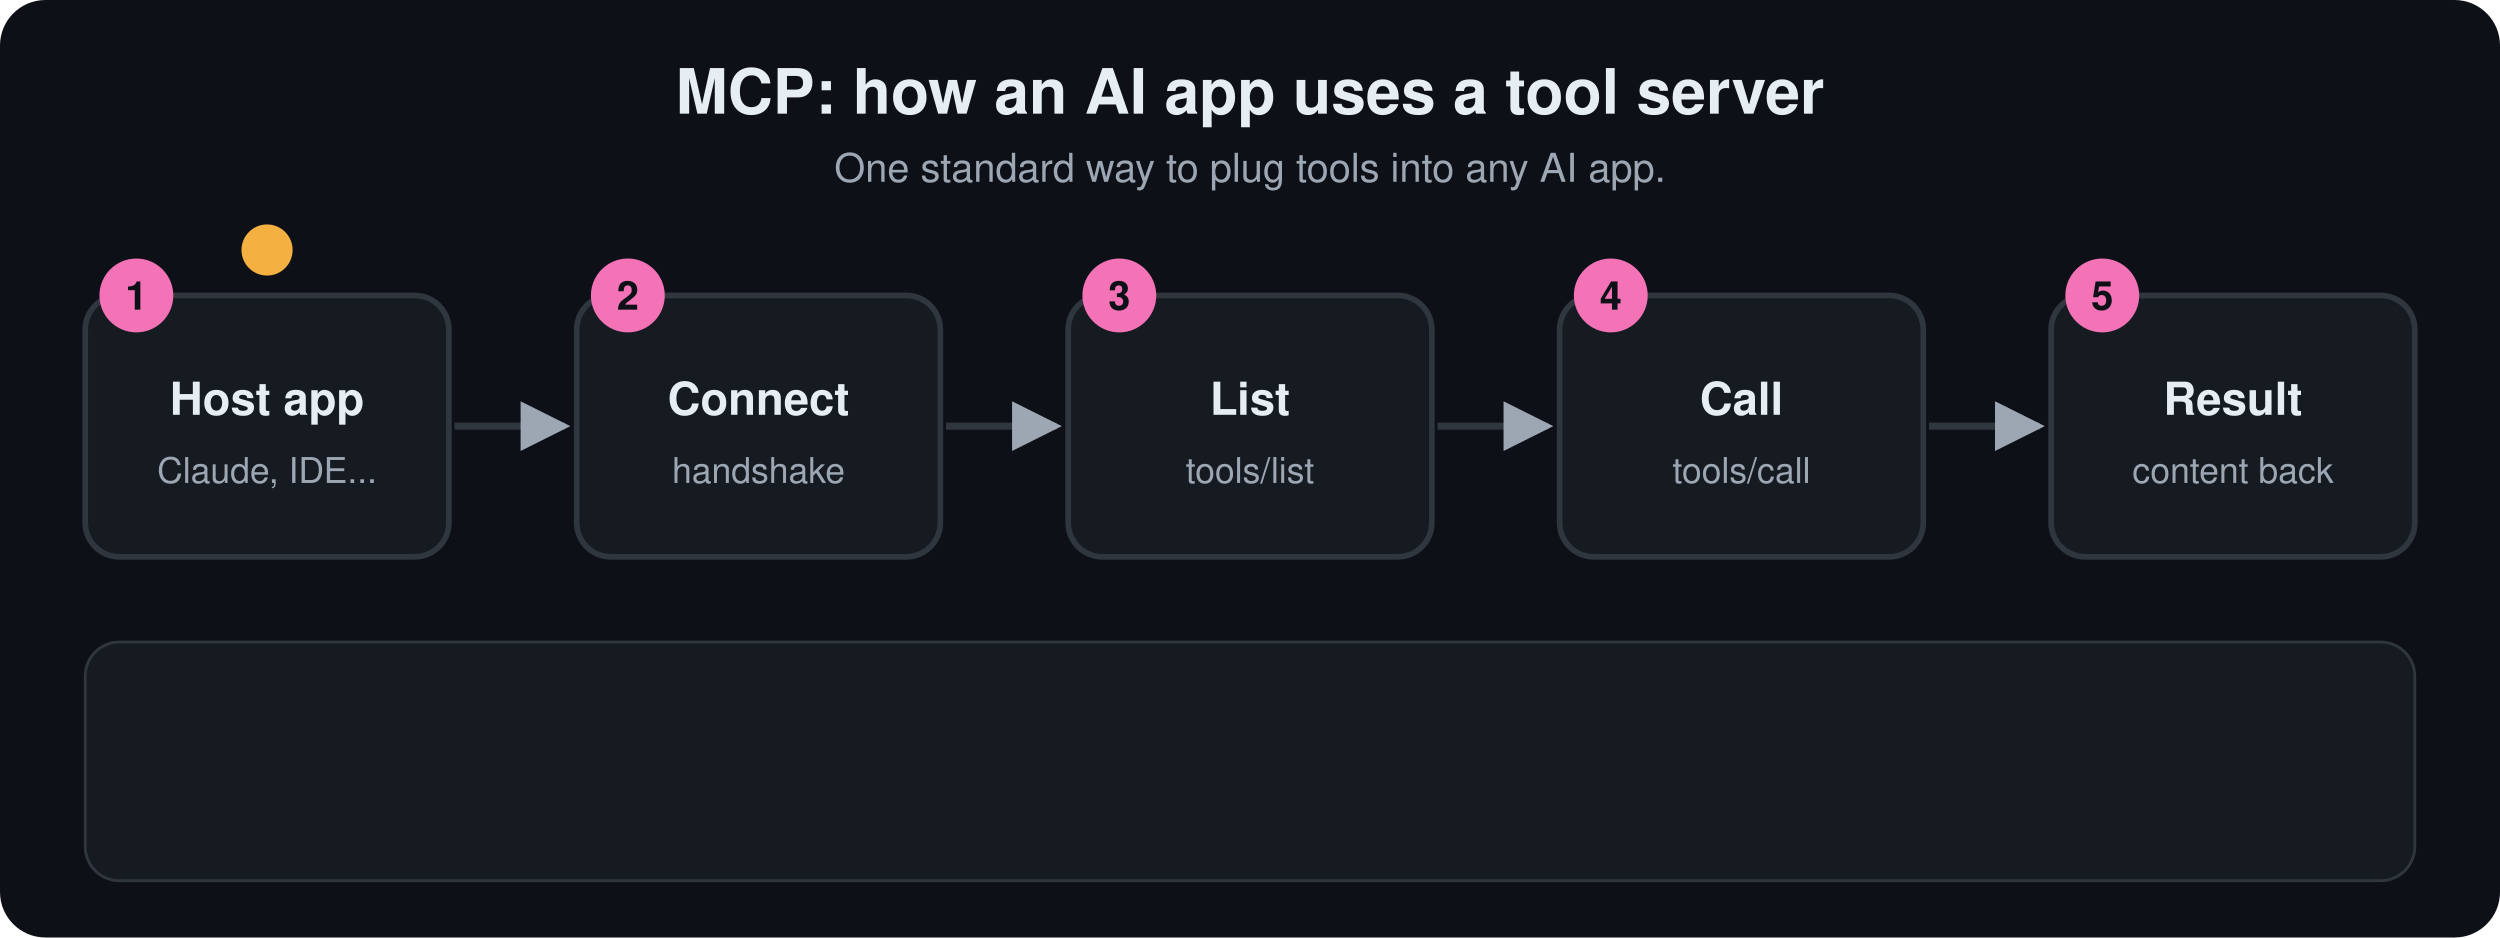
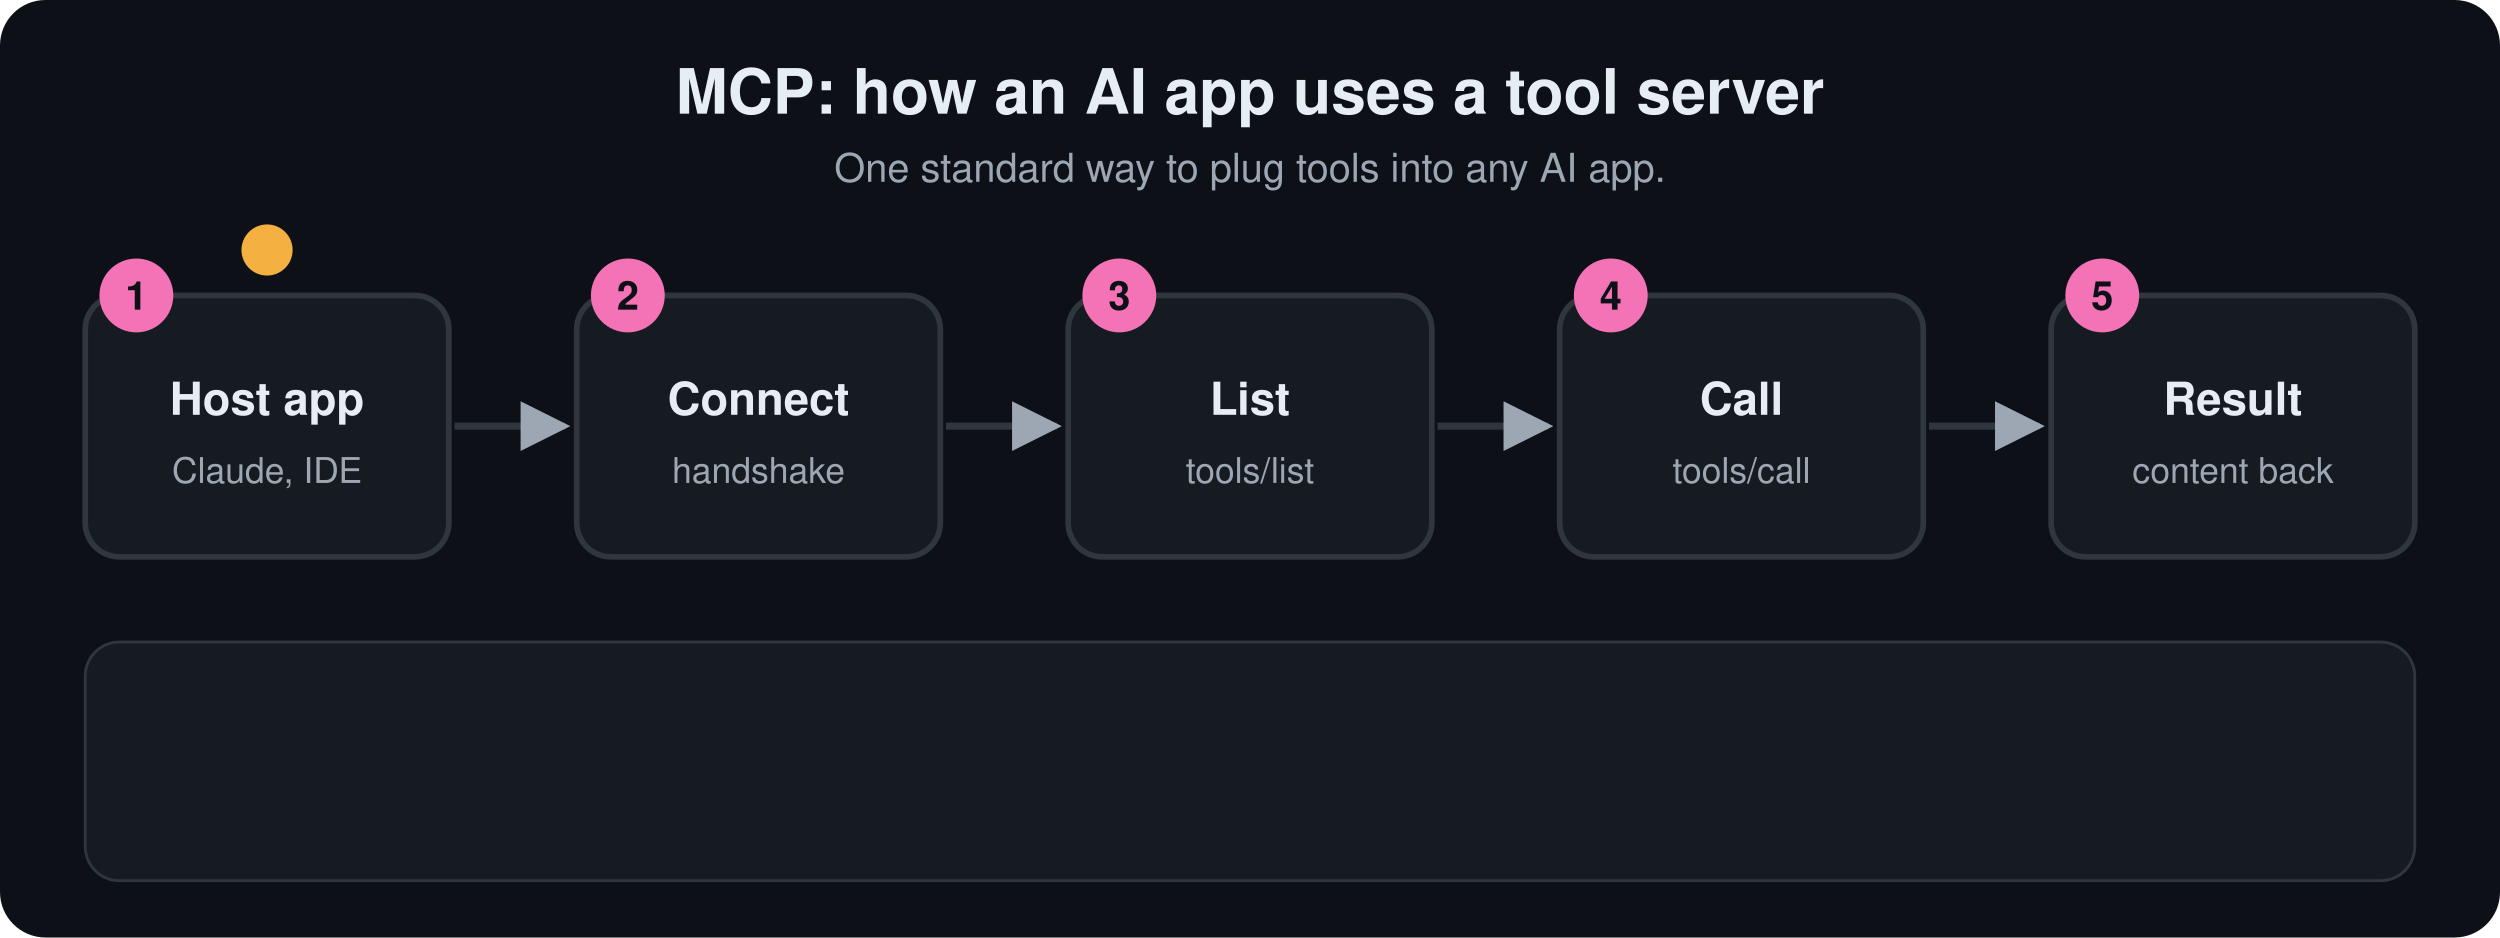
<svg xmlns="http://www.w3.org/2000/svg" viewBox="0 0 880 330" width="880" height="330" role="img" aria-labelledby="t d" font-family="-apple-system,Segoe UI,Helvetica,Arial,sans-serif">
  <defs>
    <marker id="ah" viewBox="0 0 10 10" refX="9" refY="5" markerWidth="7" markerHeight="7" orient="auto">
      <path d="M0,0 L10,5 L0,10 z" fill="#9DA7B3" />
    </marker>
  </defs>
  <rect width="880" height="330" rx="16" fill="#0D1117" />
  <text x="440.0" y="40" font-size="22" fill="#E6EDF3" font-weight="700" text-anchor="middle">MCP: how an AI app uses a tool server</text>
  <text x="440.0" y="64" font-size="14" fill="#9DA7B3" font-weight="400" text-anchor="middle">One standard way to plug tools into any AI app.</text>
-   <line x1="160.0" y1="150" x2="199.0" y2="150" stroke="#30363D" stroke-width="2.5" marker-end="url(#ah)" />
-   <line x1="333.0" y1="150" x2="372.0" y2="150" stroke="#30363D" stroke-width="2.5" marker-end="url(#ah)" />
-   <line x1="506.0" y1="150" x2="545.0" y2="150" stroke="#30363D" stroke-width="2.5" marker-end="url(#ah)" />
-   <line x1="679.0" y1="150" x2="718.0" y2="150" stroke="#30363D" stroke-width="2.5" marker-end="url(#ah)" />
-   <rect x="30.0" y="104" width="128" height="92" rx="12" fill="#161B22" stroke="#30363D" stroke-width="2">
+   <line x1="160" y1="150" x2="199" y2="150" stroke="#30363D" stroke-width="2.5" marker-end="url(#ah)" />
+   <line x1="333" y1="150" x2="372" y2="150" stroke="#30363D" stroke-width="2.5" marker-end="url(#ah)" />
+   <line x1="506" y1="150" x2="545" y2="150" stroke="#30363D" stroke-width="2.5" marker-end="url(#ah)" />
+   <line x1="679" y1="150" x2="718" y2="150" stroke="#30363D" stroke-width="2.5" marker-end="url(#ah)" />
+   <rect x="30" y="104" width="128" height="92" rx="12" fill="#161B22" stroke="#30363D" stroke-width="2">
    <animate attributeName="stroke" dur="12.0s" repeatCount="indefinite" keyTimes="0;0.2;0.212;1" values="#F472B6;#F472B6;#30363D;#30363D" />
  </rect>
-   <circle cx="48.0" cy="104" r="13" fill="#F472B6" />
-   <text x="48.0" y="109" font-size="14" fill="#0D1117" font-weight="700" text-anchor="middle">1</text>
-   <text x="94.0" y="146" font-size="16" fill="#E6EDF3" font-weight="700" text-anchor="middle">Host app</text>
-   <text x="94.0" y="170" font-size="12.5" fill="#9DA7B3" font-weight="400" text-anchor="middle">Claude, IDE...</text>
-   <rect x="203.0" y="104" width="128" height="92" rx="12" fill="#161B22" stroke="#30363D" stroke-width="2">
+   <circle cx="48" cy="104" r="13" fill="#F472B6" />
+   <text x="48" y="109" font-size="14" fill="#0D1117" font-weight="700" text-anchor="middle">1</text>
+   <text x="94" y="146" font-size="16" fill="#E6EDF3" font-weight="700" text-anchor="middle">Host app</text>
+   <text x="94" y="170" font-size="12.5" fill="#9DA7B3" font-weight="400" text-anchor="middle">Claude, IDE</text>
+   <rect x="203" y="104" width="128" height="92" rx="12" fill="#161B22" stroke="#30363D" stroke-width="2">
    <animate attributeName="stroke" dur="12.0s" repeatCount="indefinite" keyTimes="0;0.188;0.2;0.4;0.412;1" values="#30363D;#30363D;#F472B6;#F472B6;#30363D;#30363D" />
  </rect>
-   <circle cx="221.0" cy="104" r="13" fill="#F472B6" />
-   <text x="221.0" y="109" font-size="14" fill="#0D1117" font-weight="700" text-anchor="middle">2</text>
-   <text x="267.0" y="146" font-size="16" fill="#E6EDF3" font-weight="700" text-anchor="middle">Connect</text>
-   <text x="267.0" y="170" font-size="12.5" fill="#9DA7B3" font-weight="400" text-anchor="middle">handshake</text>
-   <rect x="376.0" y="104" width="128" height="92" rx="12" fill="#161B22" stroke="#30363D" stroke-width="2">
+   <circle cx="221" cy="104" r="13" fill="#F472B6" />
+   <text x="221" y="109" font-size="14" fill="#0D1117" font-weight="700" text-anchor="middle">2</text>
+   <text x="267" y="146" font-size="16" fill="#E6EDF3" font-weight="700" text-anchor="middle">Connect</text>
+   <text x="267" y="170" font-size="12.5" fill="#9DA7B3" font-weight="400" text-anchor="middle">handshake</text>
+   <rect x="376" y="104" width="128" height="92" rx="12" fill="#161B22" stroke="#30363D" stroke-width="2">
    <animate attributeName="stroke" dur="12.0s" repeatCount="indefinite" keyTimes="0;0.388;0.4;0.6;0.612;1" values="#30363D;#30363D;#F472B6;#F472B6;#30363D;#30363D" />
  </rect>
-   <circle cx="394.0" cy="104" r="13" fill="#F472B6" />
-   <text x="394.0" y="109" font-size="14" fill="#0D1117" font-weight="700" text-anchor="middle">3</text>
-   <text x="440.0" y="146" font-size="16" fill="#E6EDF3" font-weight="700" text-anchor="middle">List</text>
-   <text x="440.0" y="170" font-size="12.5" fill="#9DA7B3" font-weight="400" text-anchor="middle">tools/list</text>
-   <rect x="549.0" y="104" width="128" height="92" rx="12" fill="#161B22" stroke="#30363D" stroke-width="2">
+   <circle cx="394" cy="104" r="13" fill="#F472B6" />
+   <text x="394" y="109" font-size="14" fill="#0D1117" font-weight="700" text-anchor="middle">3</text>
+   <text x="440" y="146" font-size="16" fill="#E6EDF3" font-weight="700" text-anchor="middle">List</text>
+   <text x="440" y="170" font-size="12.5" fill="#9DA7B3" font-weight="400" text-anchor="middle">tools/list</text>
+   <rect x="549" y="104" width="128" height="92" rx="12" fill="#161B22" stroke="#30363D" stroke-width="2">
    <animate attributeName="stroke" dur="12.0s" repeatCount="indefinite" keyTimes="0;0.588;0.6;0.8;0.812;1" values="#30363D;#30363D;#F472B6;#F472B6;#30363D;#30363D" />
  </rect>
-   <circle cx="567.0" cy="104" r="13" fill="#F472B6" />
-   <text x="567.0" y="109" font-size="14" fill="#0D1117" font-weight="700" text-anchor="middle">4</text>
-   <text x="613.0" y="146" font-size="16" fill="#E6EDF3" font-weight="700" text-anchor="middle">Call</text>
-   <text x="613.0" y="170" font-size="12.5" fill="#9DA7B3" font-weight="400" text-anchor="middle">tools/call</text>
-   <rect x="722.0" y="104" width="128" height="92" rx="12" fill="#161B22" stroke="#30363D" stroke-width="2">
+   <circle cx="567" cy="104" r="13" fill="#F472B6" />
+   <text x="567" y="109" font-size="14" fill="#0D1117" font-weight="700" text-anchor="middle">4</text>
+   <text x="613" y="146" font-size="16" fill="#E6EDF3" font-weight="700" text-anchor="middle">Call</text>
+   <text x="613" y="170" font-size="12.5" fill="#9DA7B3" font-weight="400" text-anchor="middle">tools/call</text>
+   <rect x="722" y="104" width="128" height="92" rx="12" fill="#161B22" stroke="#30363D" stroke-width="2">
    <animate attributeName="stroke" dur="12.0s" repeatCount="indefinite" keyTimes="0;0.788;0.8;1.0" values="#30363D;#30363D;#F472B6;#F472B6" />
  </rect>
-   <circle cx="740.0" cy="104" r="13" fill="#F472B6" />
-   <text x="740.0" y="109" font-size="14" fill="#0D1117" font-weight="700" text-anchor="middle">5</text>
-   <text x="786.0" y="146" font-size="16" fill="#E6EDF3" font-weight="700" text-anchor="middle">Result</text>
-   <text x="786.0" y="170" font-size="12.5" fill="#9DA7B3" font-weight="400" text-anchor="middle">content back</text>
-   <circle r="9" fill="#F5B042" cx="94.0" cy="88">
-     <animate attributeName="cx" dur="12.0s" repeatCount="indefinite" keyTimes="0.0;0.01;0.2;0.27;0.4;0.47;0.6;0.67;0.8;0.87;1.0" values="94.0;94.0;94.0;267.0;267.0;440.0;440.0;613.0;613.0;786.0;786.0" />
+   <circle cx="740" cy="104" r="13" fill="#F472B6" />
+   <text x="740" y="109" font-size="14" fill="#0D1117" font-weight="700" text-anchor="middle">5</text>
+   <text x="786" y="146" font-size="16" fill="#E6EDF3" font-weight="700" text-anchor="middle">Result</text>
+   <text x="786" y="170" font-size="12.5" fill="#9DA7B3" font-weight="400" text-anchor="middle">content back</text>
+   <circle r="9" fill="#F5B042" cx="94" cy="88">
+     <animate attributeName="cx" dur="12.0s" repeatCount="indefinite" keyTimes="0.0;0.01;0.2;0.27;0.4;0.47;0.6;0.67;0.8;0.87;1.0" values="94;94;94;267;267;440;440;613;613;786;786" />
    <animate attributeName="cy" dur="12.0s" repeatCount="indefinite" keyTimes="0.0;0.01;0.2;0.27;0.4;0.47;0.6;0.67;0.8;0.87;1.0" values="88;88;88;88;88;88;88;88;88;88;88" />
  </circle>
  <rect x="30" y="226" width="820" height="84" rx="12" fill="#161B22" stroke="#30363D" />
  <text x="440.0" y="258" font-size="15" fill="#E6EDF3" font-weight="700" text-anchor="middle" opacity="0">1. The host app starts an MCP client<animate attributeName="opacity" dur="12.0s" repeatCount="indefinite" keyTimes="0;0.2;0.212;1" values="1;1;0;0" />
  </text>
  <text x="440.0" y="282" font-size="15" fill="#9DA7B3" font-weight="400" text-anchor="middle" opacity="0">The host is the AI app you use.<animate attributeName="opacity" dur="12.0s" repeatCount="indefinite" keyTimes="0;0.2;0.212;1" values="1;1;0;0" />
  </text>
+   <text x="836" y="300" font-size="12" fill="#9DA7B3" text-anchor="end" opacity="0">Step 1 of 5<animate attributeName="opacity" dur="12.0s" repeatCount="indefinite" keyTimes="0;0.2;0.212;1" values="1;1;0;0" />
+   </text>
  <text x="440.0" y="258" font-size="15" fill="#E6EDF3" font-weight="700" text-anchor="middle" opacity="0">2. Client and server agree on features<animate attributeName="opacity" dur="12.0s" repeatCount="indefinite" keyTimes="0;0.188;0.2;0.4;0.412;1" values="0;0;1;1;0;0" />
  </text>
  <text x="440.0" y="282" font-size="15" fill="#9DA7B3" font-weight="400" text-anchor="middle" opacity="0">They exchange name, version and capabilities.<animate attributeName="opacity" dur="12.0s" repeatCount="indefinite" keyTimes="0;0.188;0.2;0.4;0.412;1" values="0;0;1;1;0;0" />
+   </text>
+   <text x="836" y="300" font-size="12" fill="#9DA7B3" text-anchor="end" opacity="0">Step 2 of 5<animate attributeName="opacity" dur="12.0s" repeatCount="indefinite" keyTimes="0;0.188;0.2;0.4;0.412;1" values="0;0;1;1;0;0" />
  </text>
  <text x="440.0" y="258" font-size="15" fill="#E6EDF3" font-weight="700" text-anchor="middle" opacity="0">3. The client asks: what can you do?<animate attributeName="opacity" dur="12.0s" repeatCount="indefinite" keyTimes="0;0.388;0.4;0.6;0.612;1" values="0;0;1;1;0;0" />
  </text>
  <text x="440.0" y="282" font-size="15" fill="#9DA7B3" font-weight="400" text-anchor="middle" opacity="0">The server returns tools with descriptions and schemas.<animate attributeName="opacity" dur="12.0s" repeatCount="indefinite" keyTimes="0;0.388;0.4;0.6;0.612;1" values="0;0;1;1;0;0" />
  </text>
+   <text x="836" y="300" font-size="12" fill="#9DA7B3" text-anchor="end" opacity="0">Step 3 of 5<animate attributeName="opacity" dur="12.0s" repeatCount="indefinite" keyTimes="0;0.388;0.4;0.6;0.612;1" values="0;0;1;1;0;0" />
+   </text>
  <text x="440.0" y="258" font-size="15" fill="#E6EDF3" font-weight="700" text-anchor="middle" opacity="0">4. The model picks a tool and the client calls it<animate attributeName="opacity" dur="12.0s" repeatCount="indefinite" keyTimes="0;0.588;0.6;0.8;0.812;1" values="0;0;1;1;0;0" />
  </text>
  <text x="440.0" y="282" font-size="15" fill="#9DA7B3" font-weight="400" text-anchor="middle" opacity="0">Inputs follow the tool's JSON schema.<animate attributeName="opacity" dur="12.0s" repeatCount="indefinite" keyTimes="0;0.588;0.6;0.8;0.812;1" values="0;0;1;1;0;0" />
+   </text>
+   <text x="836" y="300" font-size="12" fill="#9DA7B3" text-anchor="end" opacity="0">Step 4 of 5<animate attributeName="opacity" dur="12.0s" repeatCount="indefinite" keyTimes="0;0.588;0.6;0.8;0.812;1" values="0;0;1;1;0;0" />
  </text>
  <text x="440.0" y="258" font-size="15" fill="#E6EDF3" font-weight="700" text-anchor="middle" opacity="0">5. The server returns the result<animate attributeName="opacity" dur="12.0s" repeatCount="indefinite" keyTimes="0;0.788;0.8;1.0" values="0;0;1;1" />
  </text>
  <text x="440.0" y="282" font-size="15" fill="#9DA7B3" font-weight="400" text-anchor="middle" opacity="0">The model reads it and continues.<animate attributeName="opacity" dur="12.0s" repeatCount="indefinite" keyTimes="0;0.788;0.8;1.0" values="0;0;1;1" />
  </text>
+   <text x="836" y="300" font-size="12" fill="#9DA7B3" text-anchor="end" opacity="0">Step 5 of 5<animate attributeName="opacity" dur="12.0s" repeatCount="indefinite" keyTimes="0;0.788;0.8;1.0" values="0;0;1;1" />
+   </text>
</svg>
